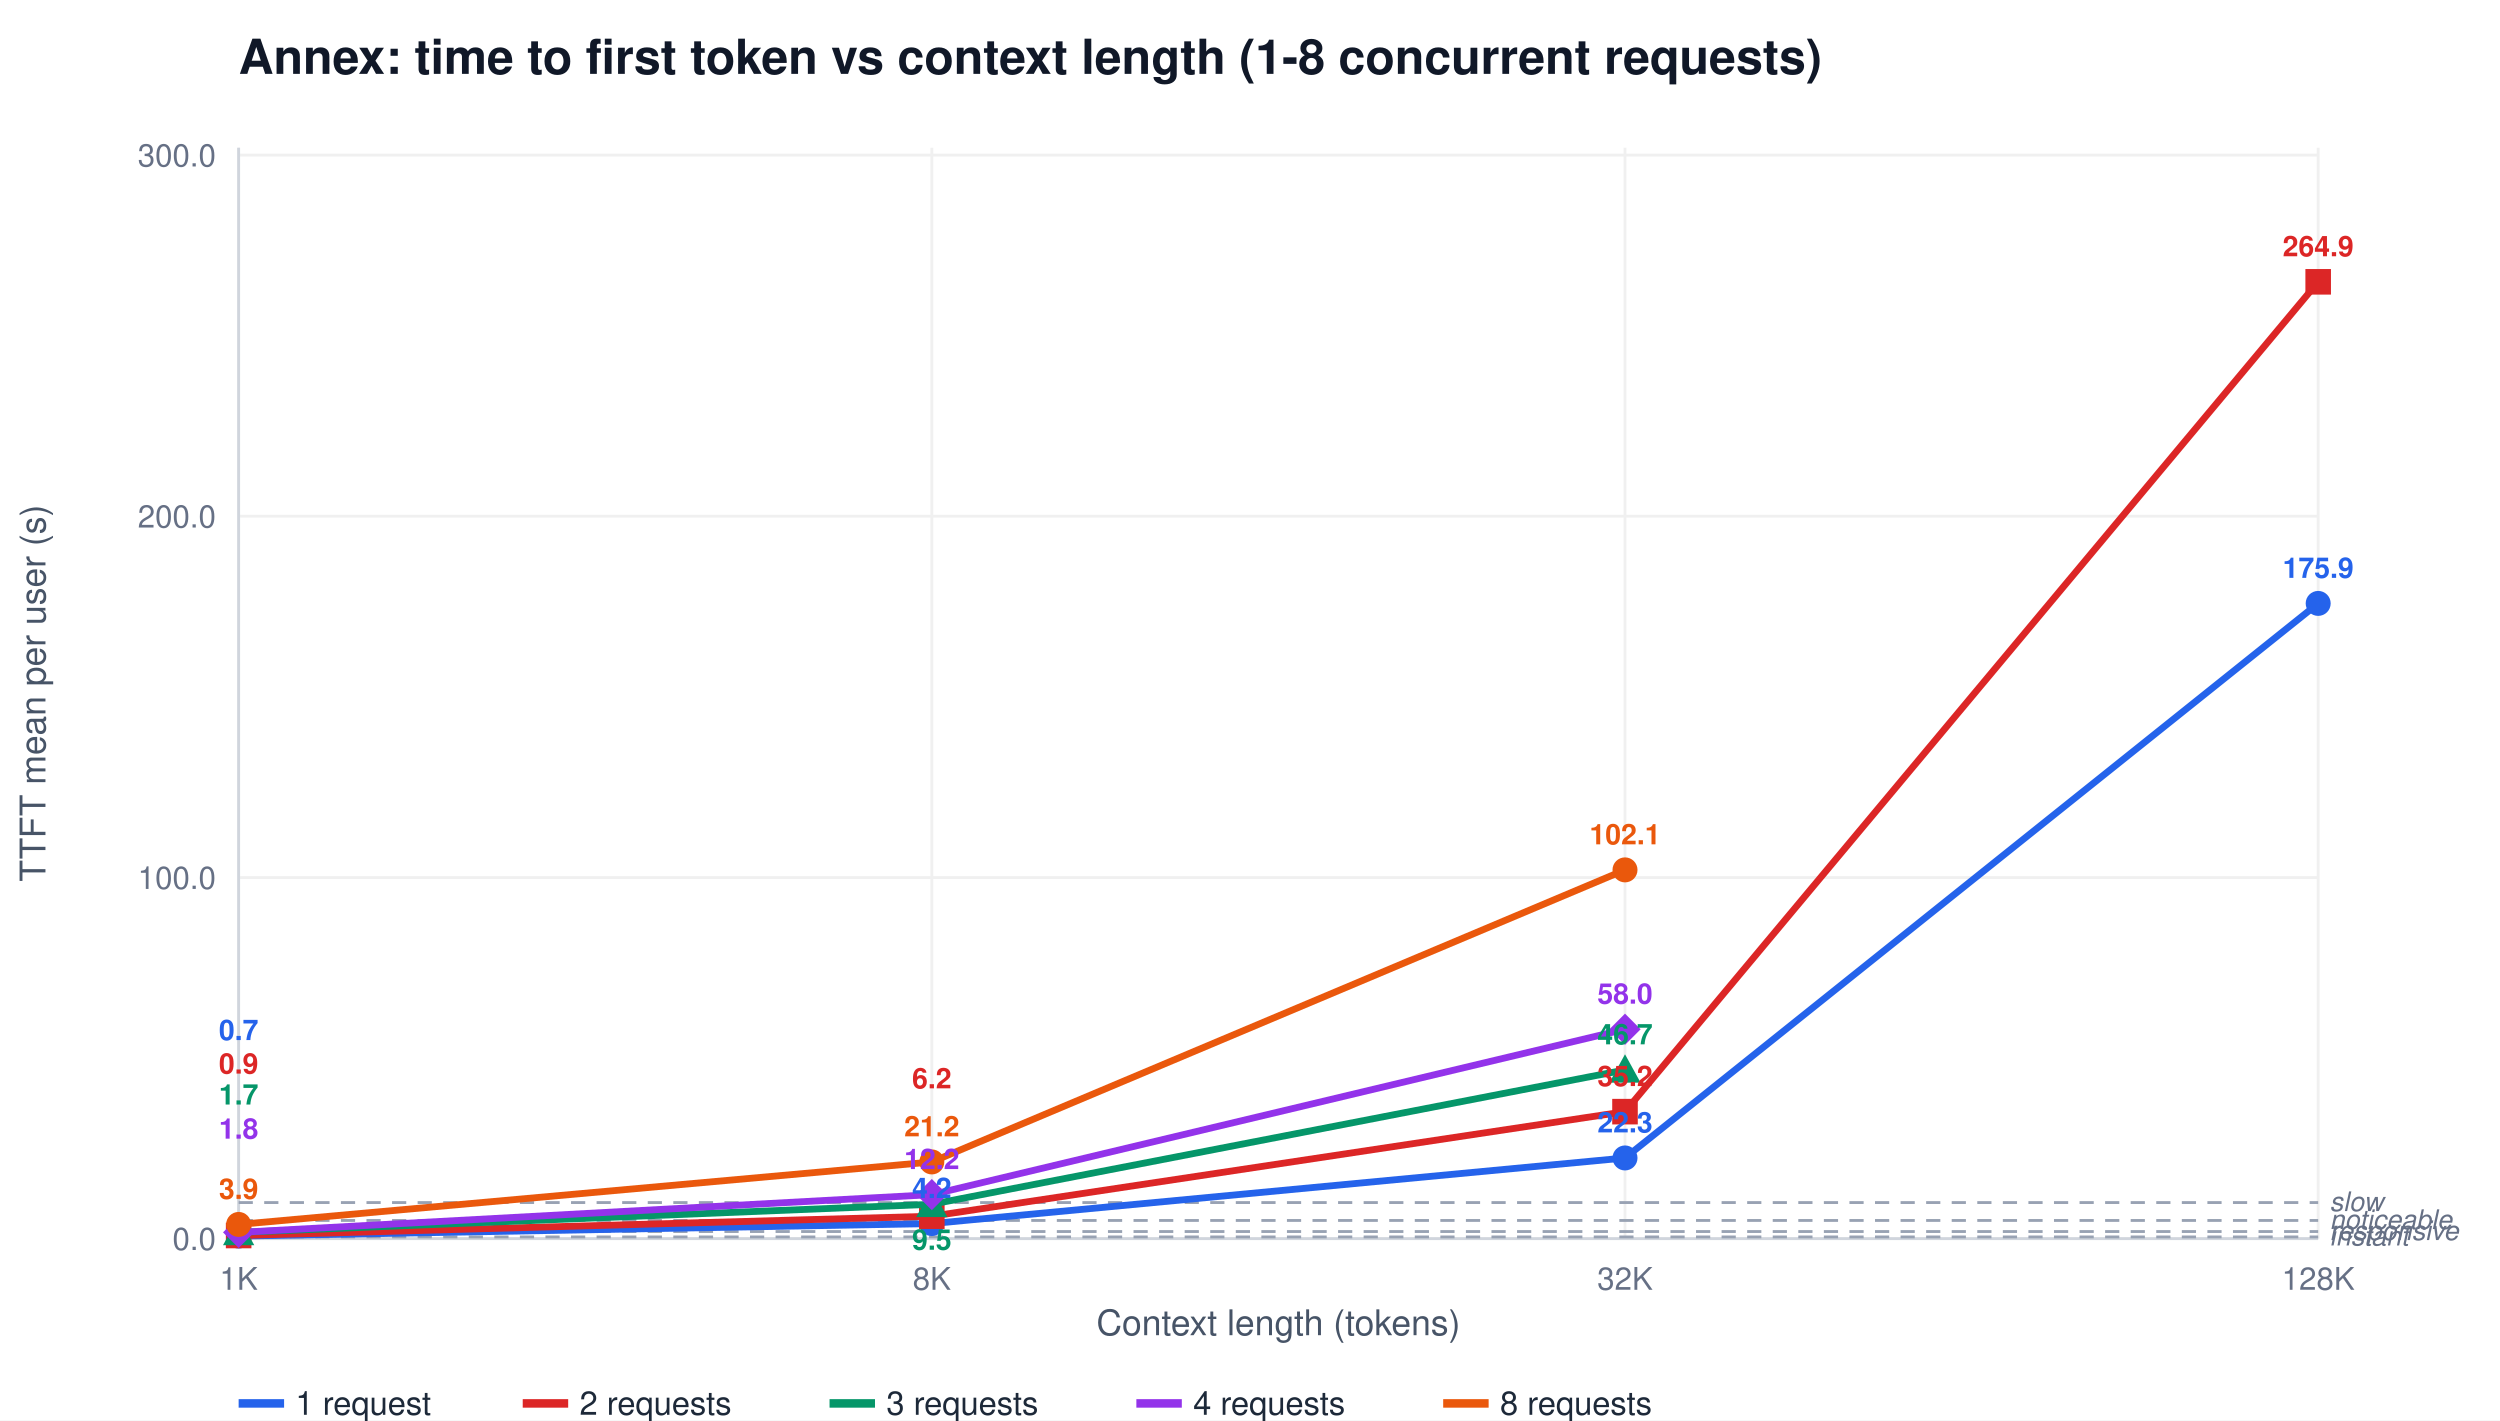
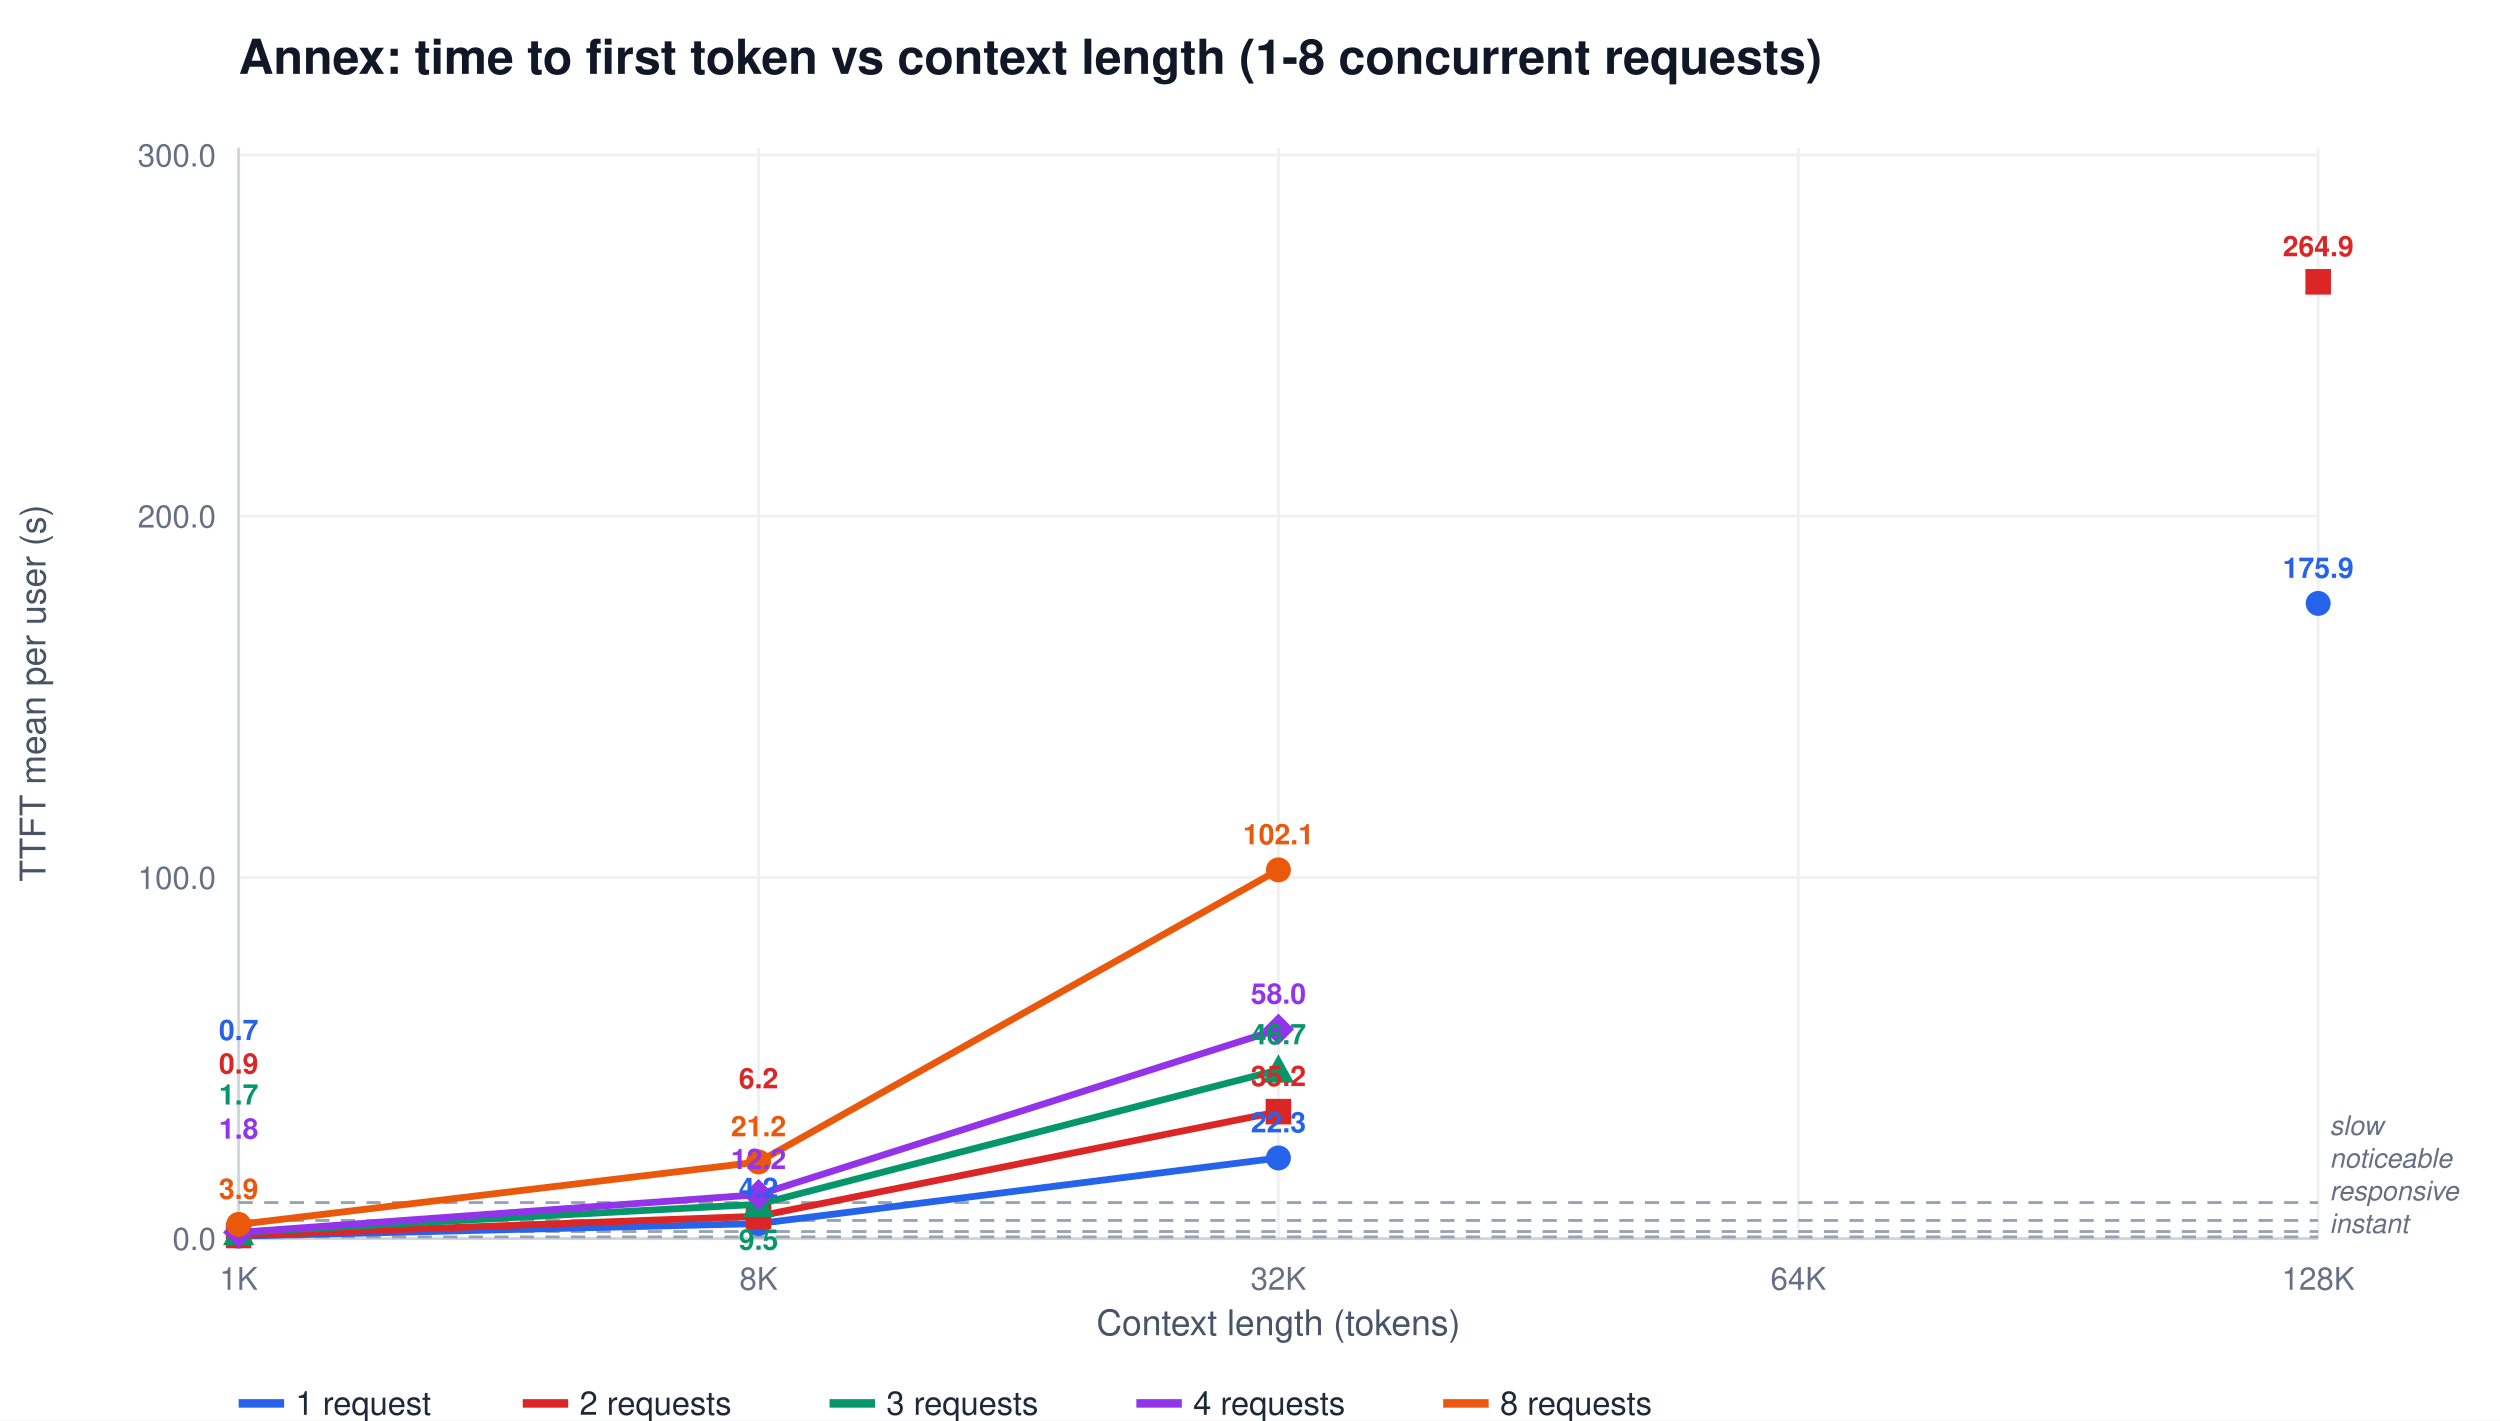
<svg xmlns="http://www.w3.org/2000/svg" width="880" height="500" viewBox="0 0 880 500" font-family="Segoe UI, Helvetica, Arial, sans-serif">
  <rect width="880" height="500" fill="#ffffff" />
  <text x="84" y="26" font-size="17" font-weight="600" fill="#101828">Annex: time to first token vs context length (1-8 concurrent requests)</text>
  <line x1="84" y1="436.0" x2="816" y2="436.0" stroke="#f0f0f0" stroke-width="1" />
  <text x="76" y="440.0" font-size="11" fill="#667085" text-anchor="end">0.0</text>
  <line x1="84" y1="308.9" x2="816" y2="308.9" stroke="#f0f0f0" stroke-width="1" />
  <text x="76" y="312.9" font-size="11" fill="#667085" text-anchor="end">100.0</text>
  <line x1="84" y1="181.7" x2="816" y2="181.7" stroke="#f0f0f0" stroke-width="1" />
  <text x="76" y="185.7" font-size="11" fill="#667085" text-anchor="end">200.0</text>
  <line x1="84" y1="54.6" x2="816" y2="54.6" stroke="#f0f0f0" stroke-width="1" />
  <text x="76" y="58.6" font-size="11" fill="#667085" text-anchor="end">300.0</text>
  <line x1="84.0" y1="52" x2="84.0" y2="436" stroke="#f0f0f0" stroke-width="1" />
  <text x="84.0" y="454" font-size="11" fill="#667085" text-anchor="middle">1K</text>
-   <line x1="328.0" y1="52" x2="328.0" y2="436" stroke="#f0f0f0" stroke-width="1" />
-   <text x="328.0" y="454" font-size="11" fill="#667085" text-anchor="middle">8K</text>
-   <line x1="572.0" y1="52" x2="572.0" y2="436" stroke="#f0f0f0" stroke-width="1" />
-   <text x="572.0" y="454" font-size="11" fill="#667085" text-anchor="middle">32K</text>
+   <line x1="267.0" y1="52" x2="267.0" y2="436" stroke="#f0f0f0" stroke-width="1" />
+   <text x="267.0" y="454" font-size="11" fill="#667085" text-anchor="middle">8K</text>
+   <line x1="450.0" y1="52" x2="450.0" y2="436" stroke="#f0f0f0" stroke-width="1" />
+   <text x="450.0" y="454" font-size="11" fill="#667085" text-anchor="middle">32K</text>
+   <line x1="633.0" y1="52" x2="633.0" y2="436" stroke="#f0f0f0" stroke-width="1" />
+   <text x="633.0" y="454" font-size="11" fill="#667085" text-anchor="middle">64K</text>
  <line x1="816.0" y1="52" x2="816.0" y2="436" stroke="#f0f0f0" stroke-width="1" />
  <text x="816.0" y="454" font-size="11" fill="#667085" text-anchor="middle">128K</text>
  <line x1="84" y1="436" x2="816" y2="436" stroke="#d0d5dd" stroke-width="1" />
  <line x1="84" y1="52" x2="84" y2="436" stroke="#d0d5dd" stroke-width="1" />
+   <line x1="84" y1="423.3" x2="816" y2="423.3" stroke="#98a2b3" stroke-width="1" stroke-dasharray="5 4" />
+   <text x="820" y="399.5" font-size="9.5" fill="#667085" font-style="italic">slow</text>
+   <line x1="84" y1="429.6" x2="816" y2="429.6" stroke="#98a2b3" stroke-width="1" stroke-dasharray="5 4" />
+   <text x="820" y="411.0" font-size="9.5" fill="#667085" font-style="italic">noticeable</text>
+   <line x1="84" y1="433.5" x2="816" y2="433.5" stroke="#98a2b3" stroke-width="1" stroke-dasharray="5 4" />
+   <text x="820" y="422.5" font-size="9.5" fill="#667085" font-style="italic">responsive</text>
  <line x1="84" y1="435.4" x2="816" y2="435.4" stroke="#98a2b3" stroke-width="1" stroke-dasharray="5 4" />
-   <text x="820" y="438.4" font-size="9.5" fill="#667085" font-style="italic">instant</text>
-   <line x1="84" y1="433.5" x2="816" y2="433.5" stroke="#98a2b3" stroke-width="1" stroke-dasharray="5 4" />
-   <text x="820" y="436.5" font-size="9.5" fill="#667085" font-style="italic">responsive</text>
-   <line x1="84" y1="429.6" x2="816" y2="429.6" stroke="#98a2b3" stroke-width="1" stroke-dasharray="5 4" />
-   <text x="820" y="432.6" font-size="9.5" fill="#667085" font-style="italic">noticeable</text>
-   <line x1="84" y1="423.3" x2="816" y2="423.3" stroke="#98a2b3" stroke-width="1" stroke-dasharray="5 4" />
-   <text x="820" y="426.3" font-size="9.5" fill="#667085" font-style="italic">slow</text>
-   <polyline points="84.0,435.1 328.0,430.7 572.0,407.6 816.0,212.4" fill="none" stroke="#2563eb" stroke-width="2.4" />
+   <text x="820" y="434.0" font-size="9.5" fill="#667085" font-style="italic">instant</text>
+   <polyline points="84.0,435.1 267.0,430.7 450.0,407.6" fill="none" stroke="#2563eb" stroke-width="2.4" />
  <circle cx="84.0" cy="435.1" r="4.4" fill="#2563eb" />
-   <circle cx="328.0" cy="430.7" r="4.4" fill="#2563eb" />
-   <circle cx="572.0" cy="407.6" r="4.4" fill="#2563eb" />
+   <circle cx="267.0" cy="430.7" r="4.4" fill="#2563eb" />
+   <circle cx="450.0" cy="407.6" r="4.4" fill="#2563eb" />
  <circle cx="816.0" cy="212.4" r="4.4" fill="#2563eb" />
-   <polyline points="84.0,434.9 328.0,428.1 572.0,391.3 816.0,99.2" fill="none" stroke="#dc2626" stroke-width="2.4" />
+   <polyline points="84.0,434.9 267.0,428.1 450.0,391.3" fill="none" stroke="#dc2626" stroke-width="2.4" />
  <rect x="79.5" y="430.4" width="9" height="9" fill="#dc2626" />
-   <rect x="323.5" y="423.6" width="9" height="9" fill="#dc2626" />
-   <rect x="567.5" y="386.8" width="9" height="9" fill="#dc2626" />
+   <rect x="262.5" y="423.6" width="9" height="9" fill="#dc2626" />
+   <rect x="445.5" y="386.8" width="9" height="9" fill="#dc2626" />
  <rect x="811.5" y="94.7" width="9" height="9" fill="#dc2626" />
-   <polyline points="84.0,433.8 328.0,423.9 572.0,376.6" fill="none" stroke="#059669" stroke-width="2.4" />
+   <polyline points="84.0,433.8 267.0,423.9 450.0,376.6" fill="none" stroke="#059669" stroke-width="2.4" />
  <polygon points="84.0,428.3 78.5,438.3 89.5,438.3" fill="#059669" />
-   <polygon points="328.0,418.4 322.5,428.4 333.5,428.4" fill="#059669" />
-   <polygon points="572.0,371.1 566.5,381.1 577.5,381.1" fill="#059669" />
-   <polyline points="84.0,433.8 328.0,420.5 572.0,362.3" fill="none" stroke="#9333ea" stroke-width="2.4" />
+   <polygon points="267.0,418.4 261.5,428.4 272.5,428.4" fill="#059669" />
+   <polygon points="450.0,371.1 444.5,381.1 455.5,381.1" fill="#059669" />
+   <polyline points="84.0,433.8 267.0,420.5 450.0,362.3" fill="none" stroke="#9333ea" stroke-width="2.4" />
  <polygon points="84.0,428.3 89.5,433.8 84.0,439.3 78.5,433.8" fill="#9333ea" />
-   <polygon points="328.0,415.0 333.5,420.5 328.0,426.0 322.5,420.5" fill="#9333ea" />
-   <polygon points="572.0,356.8 577.5,362.3 572.0,367.8 566.5,362.3" fill="#9333ea" />
-   <polyline points="84.0,431.0 328.0,409.0 572.0,306.2" fill="none" stroke="#ea580c" stroke-width="2.4" />
+   <polygon points="267.0,415.0 272.5,420.5 267.0,426.0 261.5,420.5" fill="#9333ea" />
+   <polygon points="450.0,356.8 455.5,362.3 450.0,367.8 444.5,362.3" fill="#9333ea" />
+   <polyline points="84.0,431.0 267.0,409.0 450.0,306.2" fill="none" stroke="#ea580c" stroke-width="2.4" />
  <circle cx="84.0" cy="431.0" r="4.4" fill="#ea580c" />
-   <circle cx="328.0" cy="409.0" r="4.4" fill="#ea580c" />
-   <circle cx="572.0" cy="306.2" r="4.4" fill="#ea580c" />
+   <circle cx="267.0" cy="409.0" r="4.4" fill="#ea580c" />
+   <circle cx="450.0" cy="306.2" r="4.4" fill="#ea580c" />
  <text x="84.0" y="422.0" font-size="10" fill="#ea580c" text-anchor="middle" font-weight="600">3.9</text>
  <text x="84.0" y="400.8" font-size="10" fill="#9333ea" text-anchor="middle" font-weight="600">1.8</text>
  <text x="84.0" y="388.8" font-size="10" fill="#059669" text-anchor="middle" font-weight="600">1.7</text>
  <text x="84.0" y="377.9" font-size="10" fill="#dc2626" text-anchor="middle" font-weight="600">0.9</text>
  <text x="84.0" y="366.1" font-size="10" fill="#2563eb" text-anchor="middle" font-weight="600">0.7</text>
-   <text x="328.0" y="400.0" font-size="10" fill="#ea580c" text-anchor="middle" font-weight="600">21.2</text>
-   <text x="328.0" y="411.5" font-size="10" fill="#9333ea" text-anchor="middle" font-weight="600">12.2</text>
-   <text x="328.0" y="439.9" font-size="10" fill="#059669" text-anchor="middle" font-weight="600">9.5</text>
-   <text x="328.0" y="383.1" font-size="10" fill="#dc2626" text-anchor="middle" font-weight="600">6.2</text>
-   <text x="328.0" y="421.7" font-size="10" fill="#2563eb" text-anchor="middle" font-weight="600">4.2</text>
-   <text x="572.0" y="297.2" font-size="10" fill="#ea580c" text-anchor="middle" font-weight="600">102.1</text>
-   <text x="572.0" y="353.3" font-size="10" fill="#9333ea" text-anchor="middle" font-weight="600">58.0</text>
-   <text x="572.0" y="367.6" font-size="10" fill="#059669" text-anchor="middle" font-weight="600">46.7</text>
-   <text x="572.0" y="382.3" font-size="10" fill="#dc2626" text-anchor="middle" font-weight="600">35.2</text>
-   <text x="572.0" y="398.6" font-size="10" fill="#2563eb" text-anchor="middle" font-weight="600">22.3</text>
+   <text x="267.0" y="400.0" font-size="10" fill="#ea580c" text-anchor="middle" font-weight="600">21.2</text>
+   <text x="267.0" y="411.5" font-size="10" fill="#9333ea" text-anchor="middle" font-weight="600">12.2</text>
+   <text x="267.0" y="439.9" font-size="10" fill="#059669" text-anchor="middle" font-weight="600">9.5</text>
+   <text x="267.0" y="383.1" font-size="10" fill="#dc2626" text-anchor="middle" font-weight="600">6.2</text>
+   <text x="267.0" y="421.7" font-size="10" fill="#2563eb" text-anchor="middle" font-weight="600">4.2</text>
+   <text x="450.0" y="297.2" font-size="10" fill="#ea580c" text-anchor="middle" font-weight="600">102.1</text>
+   <text x="450.0" y="353.3" font-size="10" fill="#9333ea" text-anchor="middle" font-weight="600">58.0</text>
+   <text x="450.0" y="367.6" font-size="10" fill="#059669" text-anchor="middle" font-weight="600">46.7</text>
+   <text x="450.0" y="382.3" font-size="10" fill="#dc2626" text-anchor="middle" font-weight="600">35.2</text>
+   <text x="450.0" y="398.6" font-size="10" fill="#2563eb" text-anchor="middle" font-weight="600">22.3</text>
  <text x="816.0" y="90.2" font-size="10" fill="#dc2626" text-anchor="middle" font-weight="600">264.9</text>
  <text x="816.0" y="203.4" font-size="10" fill="#2563eb" text-anchor="middle" font-weight="600">175.9</text>
  <line x1="84" y1="494" x2="100" y2="494" stroke="#2563eb" stroke-width="3" />
  <text x="104" y="498" font-size="11.5" fill="#1d2939">1 request</text>
  <line x1="184" y1="494" x2="200" y2="494" stroke="#dc2626" stroke-width="3" />
  <text x="204" y="498" font-size="11.5" fill="#1d2939">2 requests</text>
  <line x1="292" y1="494" x2="308" y2="494" stroke="#059669" stroke-width="3" />
  <text x="312" y="498" font-size="11.5" fill="#1d2939">3 requests</text>
  <line x1="400" y1="494" x2="416" y2="494" stroke="#9333ea" stroke-width="3" />
  <text x="420" y="498" font-size="11.5" fill="#1d2939">4 requests</text>
  <line x1="508" y1="494" x2="524" y2="494" stroke="#ea580c" stroke-width="3" />
  <text x="528" y="498" font-size="11.5" fill="#1d2939">8 requests</text>
  <text x="450" y="470" font-size="12.5" fill="#475467" text-anchor="middle">Context length (tokens)</text>
  <text x="16" y="244" font-size="12.5" fill="#475467" text-anchor="middle" transform="rotate(-90 16 244)">TTFT mean per user (s)</text>
</svg>
